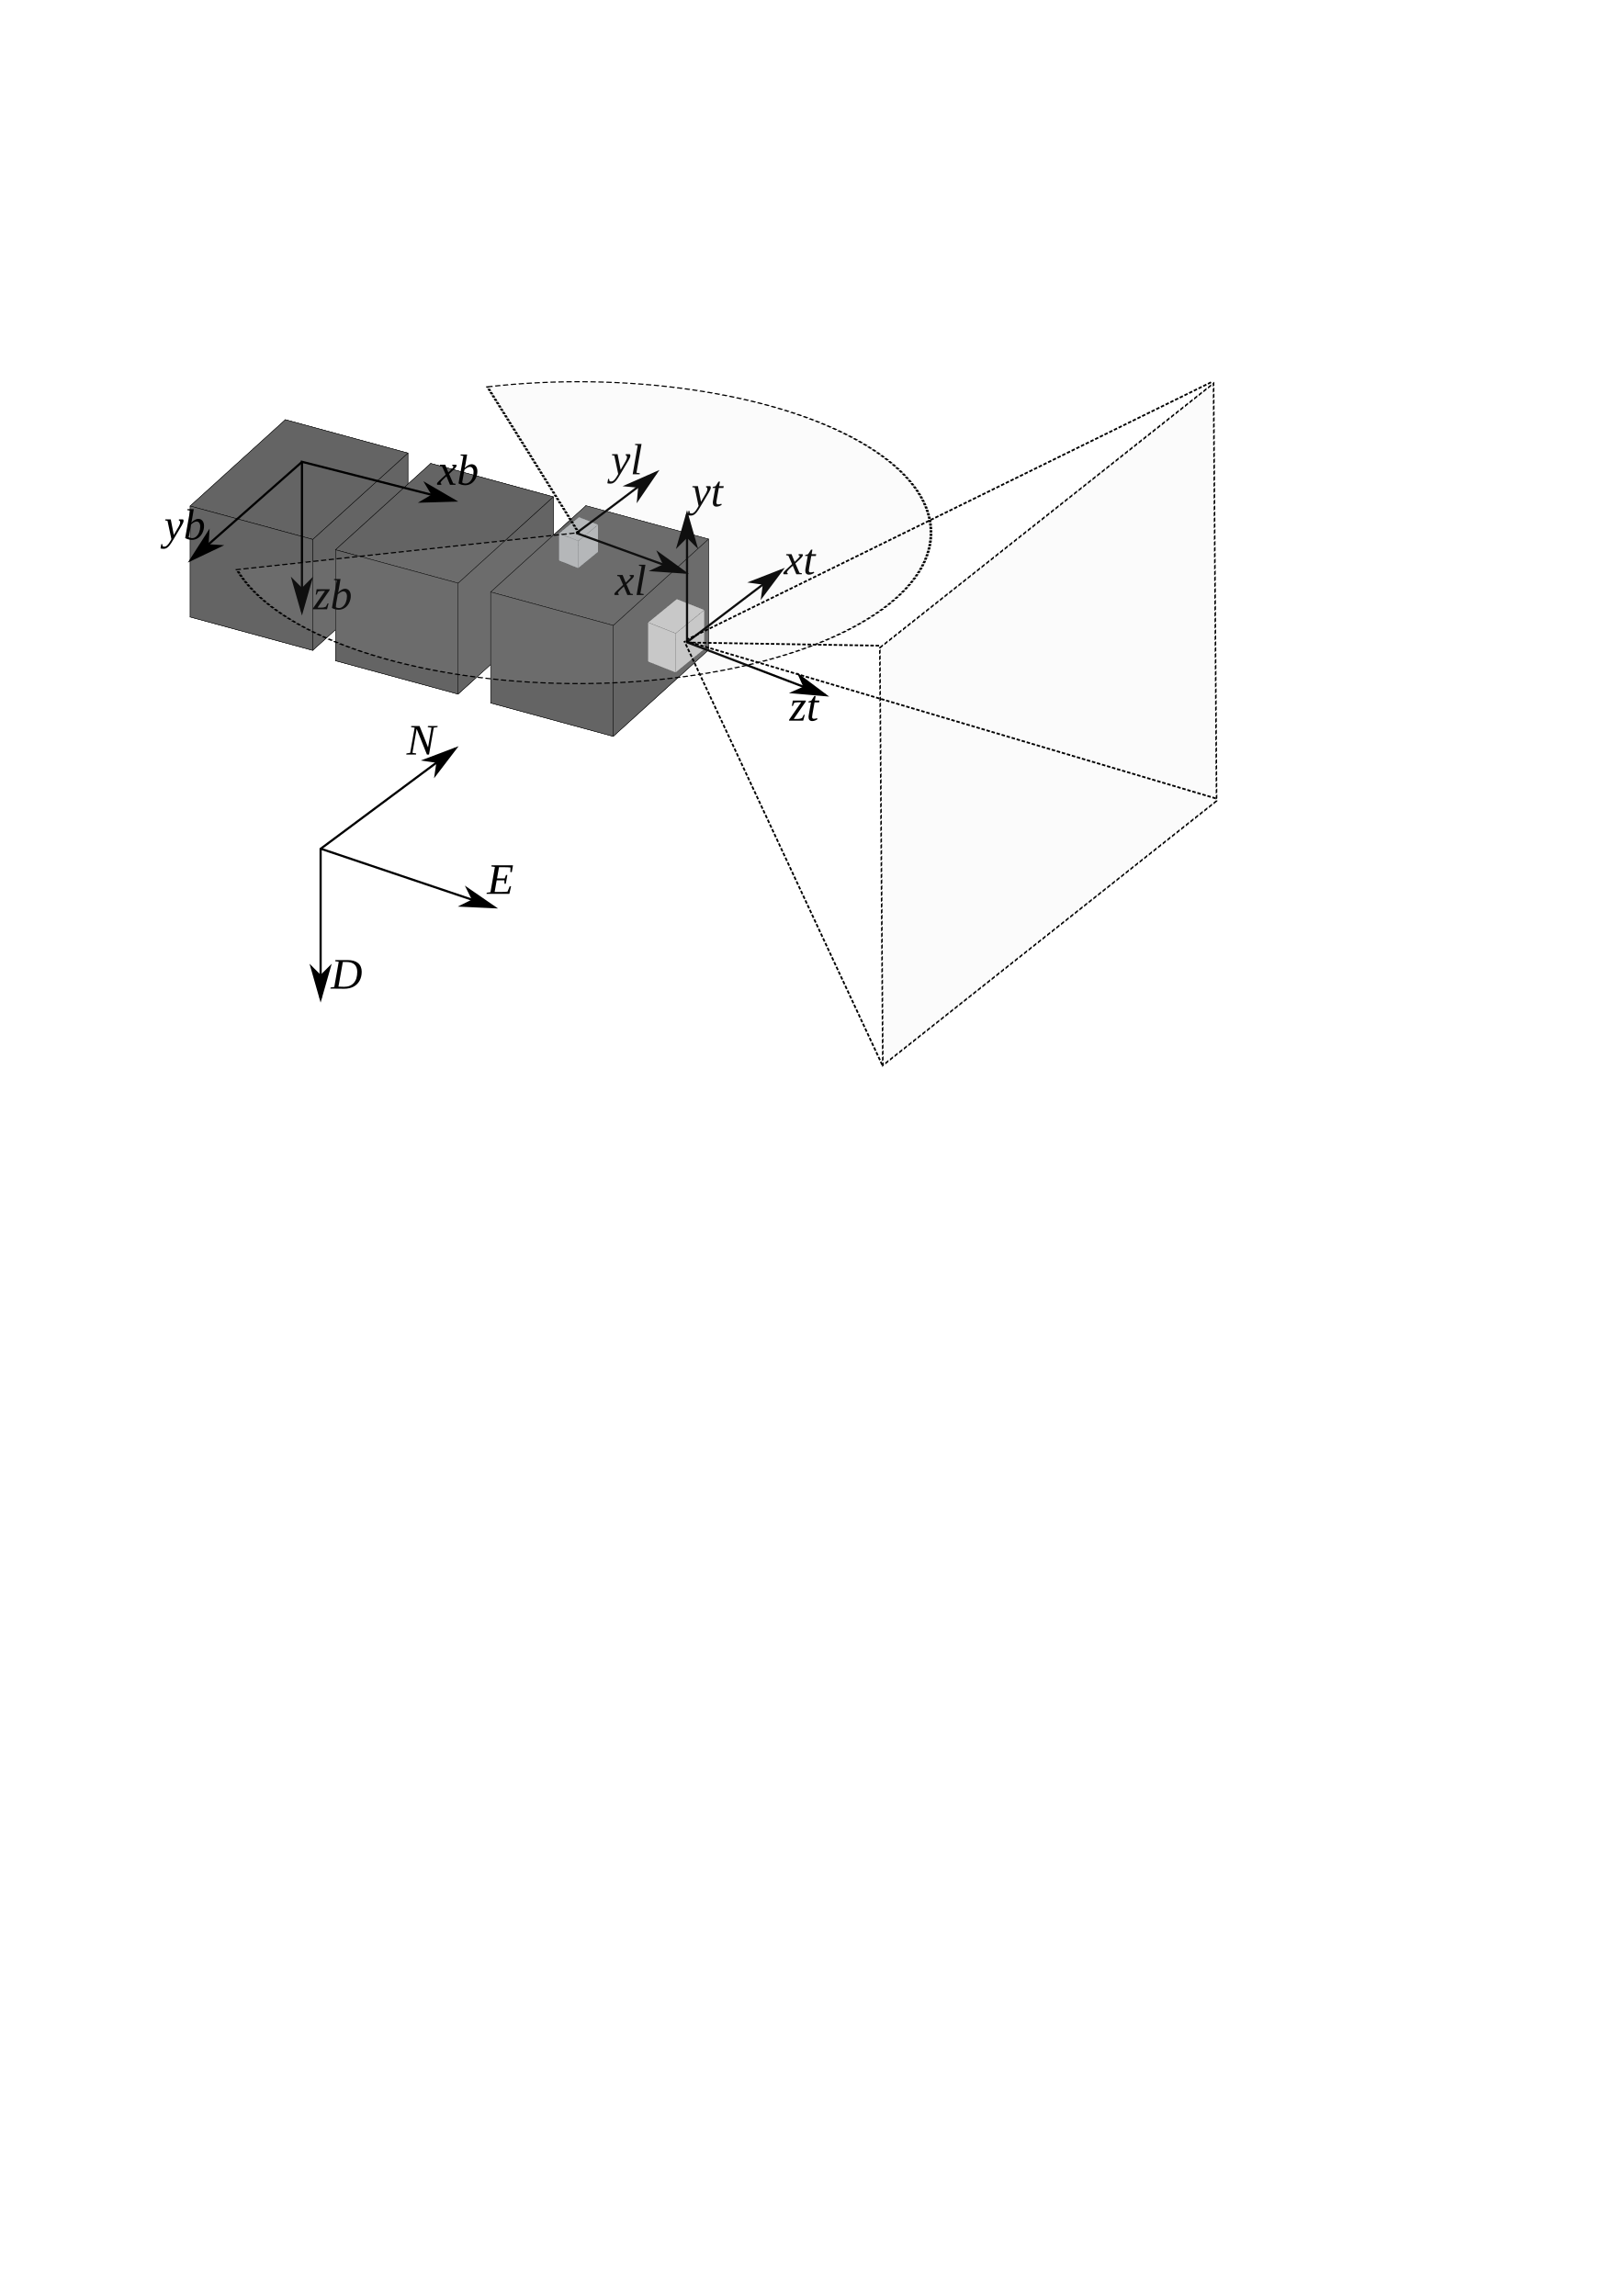
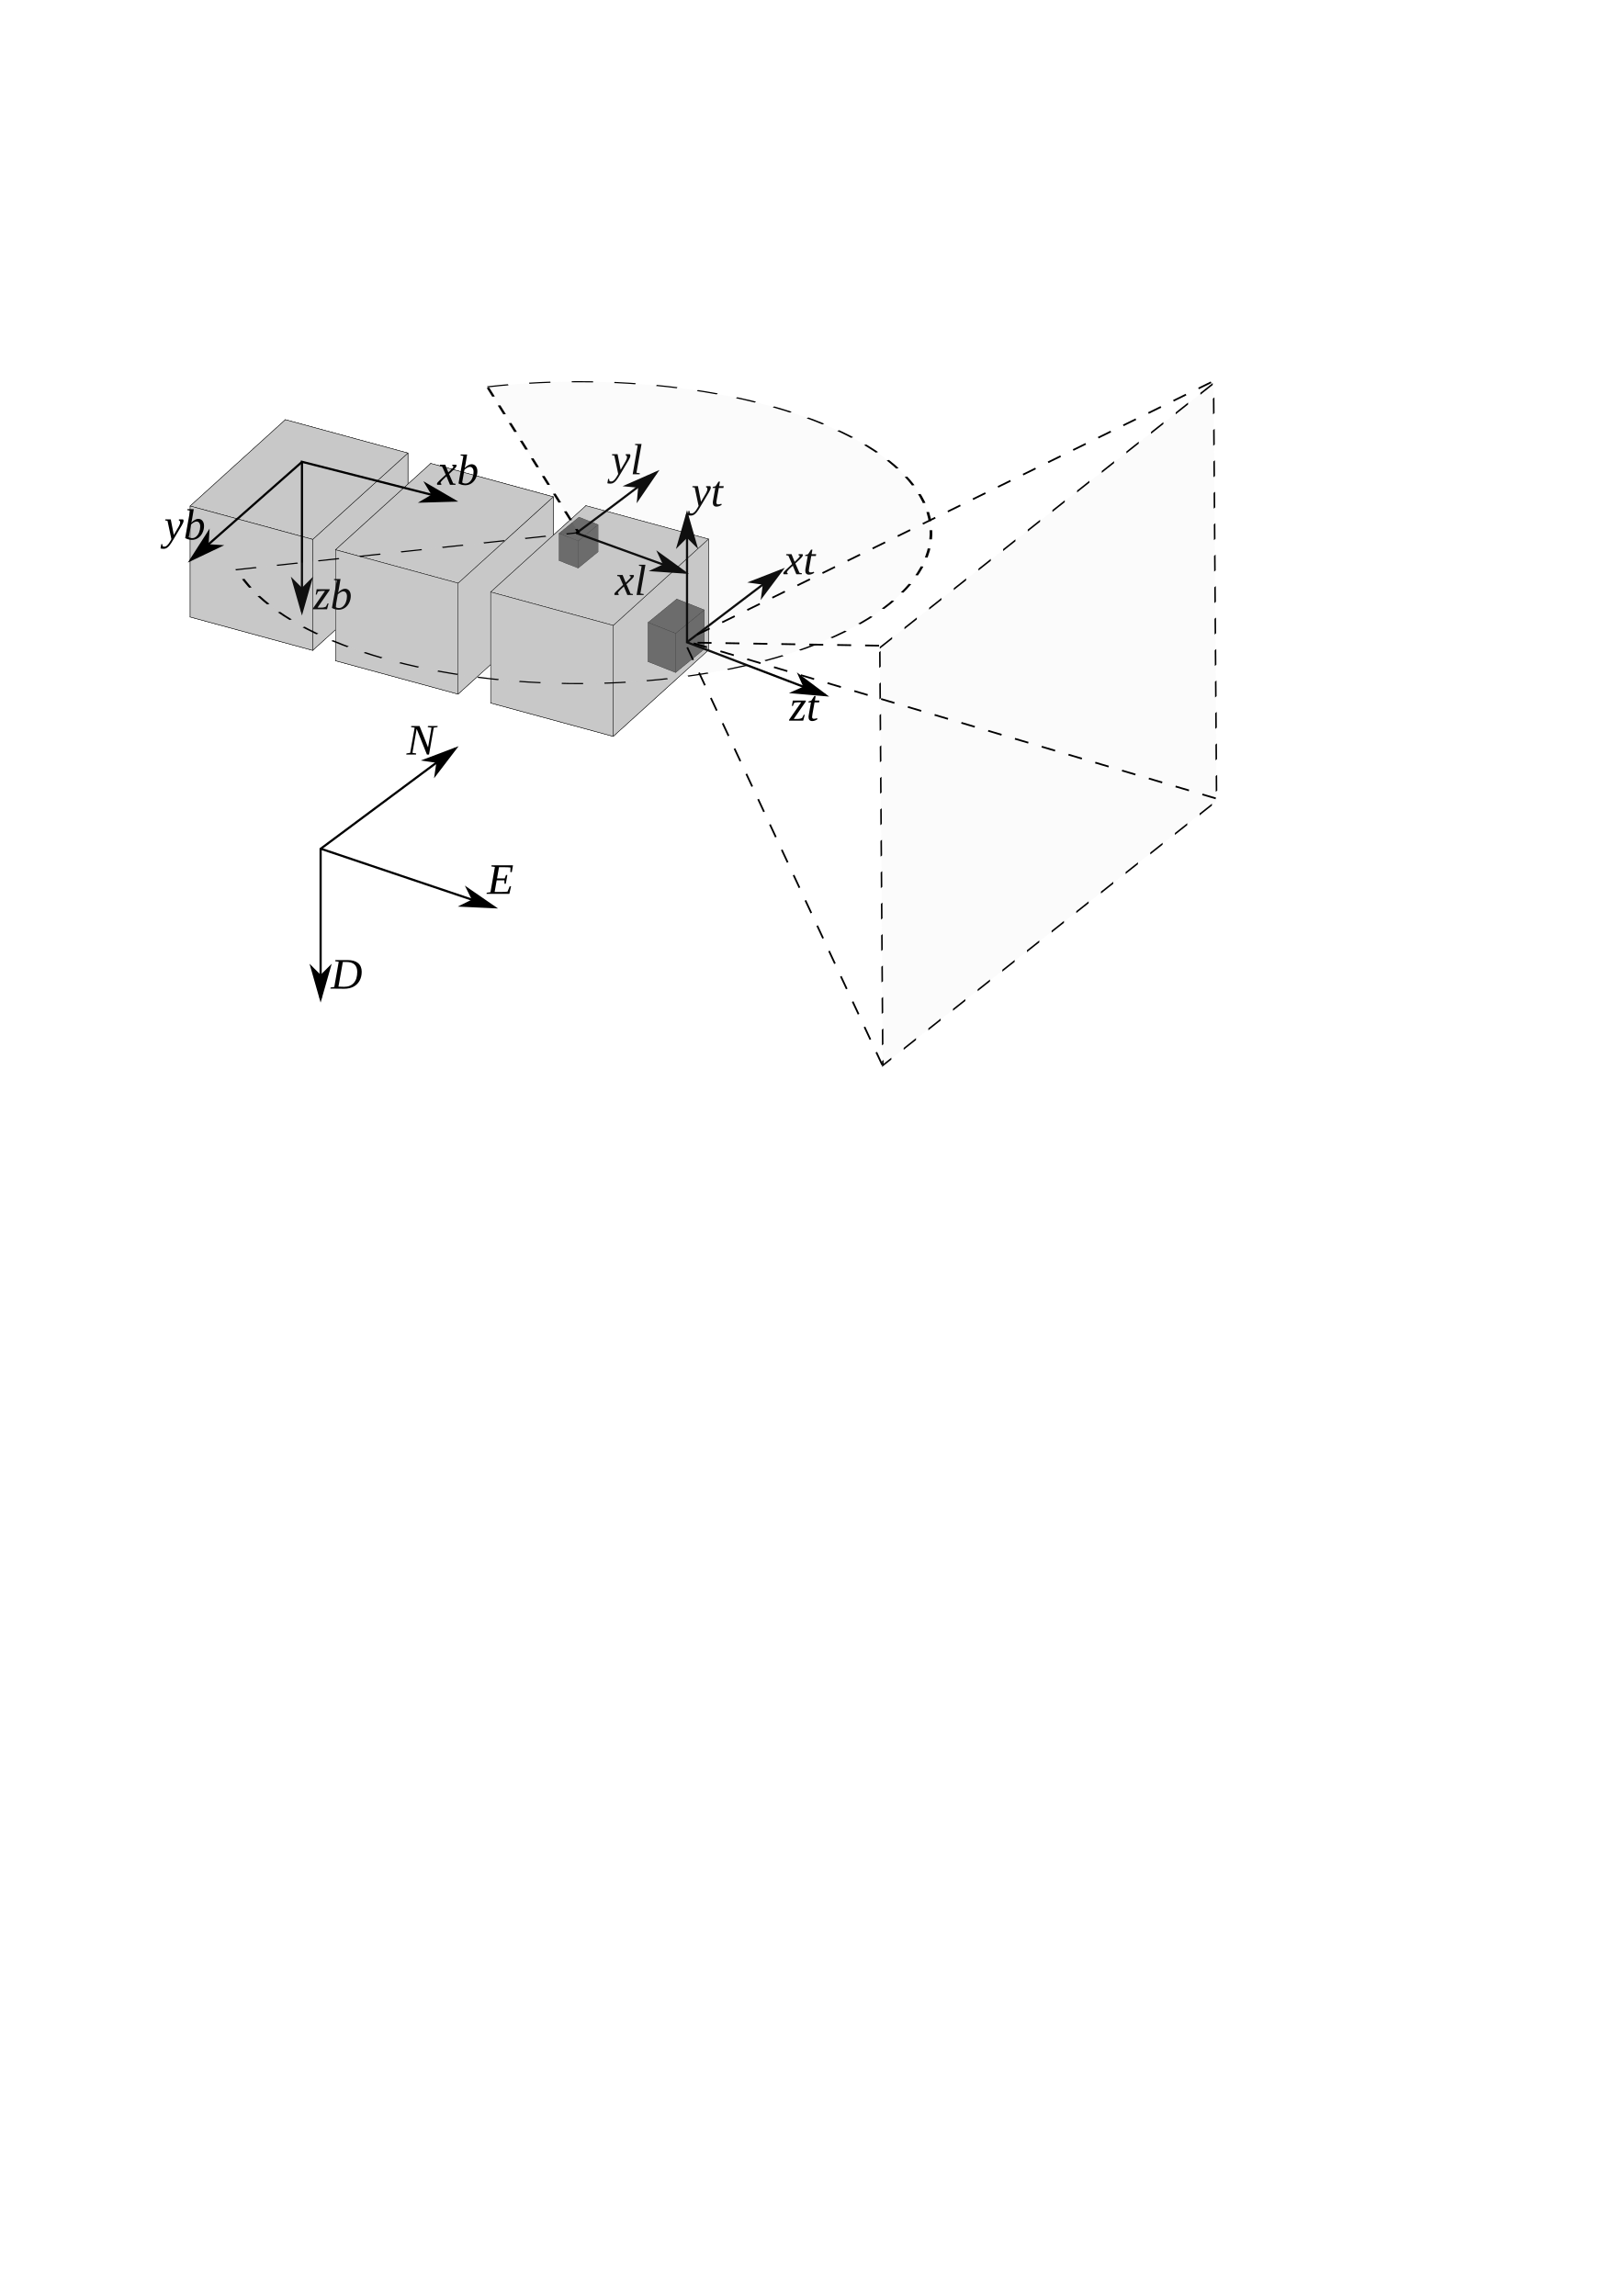
<svg xmlns="http://www.w3.org/2000/svg" width="744.094" height="1052.362" id="svg2" version="1.1">
  <defs id="defs4">
    <marker orient="auto" refY="0.0" refX="0.0" id="Arrow1Lstart" style="overflow:visible">
      <path id="path3850" d="M 0.0,0.0 L 5.0,-5.0 L -12.5,0.0 L 5.0,5.0 L 0.0,0.0 z " style="fill-rule:evenodd;stroke:#000000;stroke-width:1.0pt;marker-start:none" transform="scale(0.8) translate(12.5,0)" />
    </marker>
    <marker orient="auto" refY="0.0" refX="0.0" id="Arrow1Lend" style="overflow:visible;">
      <path id="path3853" d="M 0.0,0.0 L 5.0,-5.0 L -12.5,0.0 L 5.0,5.0 L 0.0,0.0 z " style="fill-rule:evenodd;stroke:#000000;stroke-width:1.0pt;marker-start:none;" transform="scale(0.8) rotate(180) translate(12.5,0)" />
    </marker>
    <marker orient="auto" refY="0" refX="0" id="Arrow1Lstart-9" style="overflow:visible">
      <path id="path3850-9" d="M 0,0 5,-5 -12.5,0 5,5 0,0 z" style="fill-rule:evenodd;stroke:#000000;stroke-width:1pt;marker-start:none" transform="matrix(0.8,0,0,0.8,10,0)" />
    </marker>
    <marker orient="auto" refY="0" refX="0" id="Arrow1Lend-8" style="overflow:visible">
      <path id="path3853-3" d="M 0,0 5,-5 -12.5,0 5,5 0,0 z" style="fill-rule:evenodd;stroke:#000000;stroke-width:1pt;marker-start:none" transform="matrix(-0.8,0,0,-0.8,-10,0)" />
    </marker>
    <marker orient="auto" refY="0" refX="0" id="marker5992" style="overflow:visible">
      <path id="path5994" d="M 0,0 5,-5 -12.5,0 5,5 0,0 z" style="fill-rule:evenodd;stroke:#000000;stroke-width:1pt;marker-start:none" transform="matrix(-0.8,0,0,-0.8,-10,0)" />
    </marker>
    <marker orient="auto" refY="0" refX="0" id="Arrow1Lend-2" style="overflow:visible">
      <path id="path3853-6" d="M 0,0 5,-5 -12.5,0 5,5 0,0 z" style="fill-rule:evenodd;stroke:#000000;stroke-width:1pt;marker-start:none" transform="matrix(-0.8,0,0,-0.8,-10,0)" />
    </marker>
    <marker orient="auto" refY="0" refX="0" id="Arrow1Lstart-2" style="overflow:visible">
      <path id="path3850-7" d="M 0,0 5,-5 -12.5,0 5,5 0,0 z" style="fill-rule:evenodd;stroke:#000000;stroke-width:1pt;marker-start:none" transform="matrix(0.8,0,0,0.8,10,0)" />
    </marker>
    <marker orient="auto" refY="0" refX="0" id="marker6135" style="overflow:visible">
      <path id="path6137" d="M 0,0 5,-5 -12.5,0 5,5 0,0 z" style="fill-rule:evenodd;stroke:#000000;stroke-width:1pt;marker-start:none" transform="matrix(-0.8,0,0,-0.8,-10,0)" />
    </marker>
  </defs>
  <g id="layer1" style="display:inline">
-     <g style="fill:#646464;fill-opacity:1;stroke:#000000;stroke-opacity:1" id="g3632">
-       <path id="path3640" style="fill:#646464;fill-opacity:1;fill-rule:evenodd;stroke:#000000;stroke-width:0.193;stroke-opacity:1" d="m 130.781,192.366 0,50.854 56.154,15.298 0,-50.854 z" />
-       <path id="path3642" style="fill:#646464;fill-opacity:1;fill-rule:evenodd;stroke:#000000;stroke-width:0.193;stroke-opacity:1" d="m 87.137,282.794 43.644,-39.574 56.154,15.298 -43.644,39.574 z" />
-       <path id="path3638" style="fill:#646464;fill-opacity:1;fill-rule:evenodd;stroke:#000000;stroke-width:0.193;stroke-opacity:1" d="m 87.137,231.94 43.644,-39.574 0,50.854 -43.644,39.574 z" />
-       <path id="path3644" style="fill:#646464;fill-opacity:1;fill-rule:evenodd;stroke:#000000;stroke-width:0.193;stroke-opacity:1" d="m 143.292,247.238 43.644,-39.574 0,50.854 -43.644,39.574 z" />
-       <path id="path3636" style="fill:#646464;fill-opacity:1;fill-rule:evenodd;stroke:#000000;stroke-width:0.193;stroke-opacity:1" d="m 87.137,231.94 43.644,-39.574 56.154,15.298 -43.644,39.574 z" />
-       <path id="path3634" style="fill:#646464;fill-opacity:1;fill-rule:evenodd;stroke:#000000;stroke-width:0.193;stroke-opacity:1" d="m 87.137,231.94 0,50.854 56.154,15.298 0,-50.854 z" />
+     <g style="fill:#c8c8c8;fill-opacity:1;stroke:#000000;stroke-opacity:1" id="g3632">
+       <path id="path3640" style="fill:#c8c8c8;fill-opacity:1;fill-rule:evenodd;stroke:#000000;stroke-width:0.193;stroke-opacity:1" d="m 130.781,192.366 0,50.854 56.154,15.298 0,-50.854 z" />
+       <path id="path3642" style="fill:#c8c8c8;fill-opacity:1;fill-rule:evenodd;stroke:#000000;stroke-width:0.193;stroke-opacity:1" d="m 87.137,282.794 43.644,-39.574 56.154,15.298 -43.644,39.574 z" />
+       <path id="path3638" style="fill:#c8c8c8;fill-opacity:1;fill-rule:evenodd;stroke:#000000;stroke-width:0.193;stroke-opacity:1" d="m 87.137,231.94 43.644,-39.574 0,50.854 -43.644,39.574 z" />
+       <path id="path3644" style="fill:#c8c8c8;fill-opacity:1;fill-rule:evenodd;stroke:#000000;stroke-width:0.193;stroke-opacity:1" d="m 143.292,247.238 43.644,-39.574 0,50.854 -43.644,39.574 z" />
+       <path id="path3636" style="fill:#c8c8c8;fill-opacity:1;fill-rule:evenodd;stroke:#000000;stroke-width:0.193;stroke-opacity:1" d="m 87.137,231.94 43.644,-39.574 56.154,15.298 -43.644,39.574 z" />
+       <path id="path3634" style="fill:#c8c8c8;fill-opacity:1;fill-rule:evenodd;stroke:#000000;stroke-width:0.193;stroke-opacity:1" d="m 87.137,231.94 0,50.854 56.154,15.298 0,-50.854 z" />
    </g>
-     <g style="fill:#646464;fill-opacity:1;stroke:#000000;stroke-opacity:1" id="g3632-8">
-       <path id="path3640-8" style="fill:#646464;fill-opacity:1;fill-rule:evenodd;stroke:#000000;stroke-width:0.193;stroke-opacity:1" d="m 197.398,212.417 0,50.854 56.154,15.298 0,-50.854 z" />
-       <path id="path3642-2" style="fill:#646464;fill-opacity:1;fill-rule:evenodd;stroke:#000000;stroke-width:0.193;stroke-opacity:1" d="m 153.754,302.845 43.644,-39.574 56.154,15.298 -43.644,39.574 z" />
-       <path id="path3638-7" style="fill:#646464;fill-opacity:1;fill-rule:evenodd;stroke:#000000;stroke-width:0.193;stroke-opacity:1" d="m 153.754,251.991 43.644,-39.574 0,50.854 -43.644,39.574 z" />
-       <path id="path3644-7" style="fill:#646464;fill-opacity:1;fill-rule:evenodd;stroke:#000000;stroke-width:0.193;stroke-opacity:1" d="m 209.909,267.289 43.644,-39.574 0,50.854 -43.644,39.574 z" />
-       <path id="path3636-1" style="fill:#646464;fill-opacity:1;fill-rule:evenodd;stroke:#000000;stroke-width:0.193;stroke-opacity:1" d="m 153.754,251.991 43.644,-39.574 56.154,15.298 -43.644,39.574 z" />
-       <path id="path3634-2" style="fill:#646464;fill-opacity:1;fill-rule:evenodd;stroke:#000000;stroke-width:0.193;stroke-opacity:1" d="m 153.754,251.991 0,50.854 56.154,15.298 0,-50.854 z" />
+     <g style="fill:#c8c8c8;fill-opacity:1;stroke:#000000;stroke-opacity:1" id="g3632-8">
+       <path id="path3640-8" style="fill:#c8c8c8;fill-opacity:1;fill-rule:evenodd;stroke:#000000;stroke-width:0.193;stroke-opacity:1" d="m 197.398,212.417 0,50.854 56.154,15.298 0,-50.854 z" />
+       <path id="path3642-2" style="fill:#c8c8c8;fill-opacity:1;fill-rule:evenodd;stroke:#000000;stroke-width:0.193;stroke-opacity:1" d="m 153.754,302.845 43.644,-39.574 56.154,15.298 -43.644,39.574 z" />
+       <path id="path3638-7" style="fill:#c8c8c8;fill-opacity:1;fill-rule:evenodd;stroke:#000000;stroke-width:0.193;stroke-opacity:1" d="m 153.754,251.991 43.644,-39.574 0,50.854 -43.644,39.574 z" />
+       <path id="path3644-7" style="fill:#c8c8c8;fill-opacity:1;fill-rule:evenodd;stroke:#000000;stroke-width:0.193;stroke-opacity:1" d="m 209.909,267.289 43.644,-39.574 0,50.854 -43.644,39.574 z" />
+       <path id="path3636-1" style="fill:#c8c8c8;fill-opacity:1;fill-rule:evenodd;stroke:#000000;stroke-width:0.193;stroke-opacity:1" d="m 153.754,251.991 43.644,-39.574 56.154,15.298 -43.644,39.574 z" />
+       <path id="path3634-2" style="fill:#c8c8c8;fill-opacity:1;fill-rule:evenodd;stroke:#000000;stroke-width:0.193;stroke-opacity:1" d="m 153.754,251.991 0,50.854 56.154,15.298 0,-50.854 z" />
    </g>
-     <g style="fill:#646464;fill-opacity:1;stroke:#000000;stroke-opacity:1" id="g3632-8-0">
-       <path id="path3640-8-4" style="fill:#646464;fill-opacity:1;fill-rule:evenodd;stroke:#000000;stroke-width:0.193;stroke-opacity:1" d="m 268.506,231.784 0,50.854 56.154,15.298 0,-50.854 z" />
-       <path id="path3642-2-9" style="fill:#646464;fill-opacity:1;fill-rule:evenodd;stroke:#000000;stroke-width:0.193;stroke-opacity:1" d="m 224.862,322.211 43.644,-39.574 56.154,15.298 -43.644,39.574 z" />
-       <path id="path3638-7-4" style="fill:#646464;fill-opacity:1;fill-rule:evenodd;stroke:#000000;stroke-width:0.193;stroke-opacity:1" d="m 224.862,271.357 43.644,-39.574 0,50.854 -43.644,39.574 z" />
-       <path id="path3644-7-6" style="fill:#646464;fill-opacity:1;fill-rule:evenodd;stroke:#000000;stroke-width:0.193;stroke-opacity:1" d="m 281.017,286.655 43.644,-39.574 0,50.854 -43.644,39.574 z" />
-       <path id="path3636-1-0" style="fill:#646464;fill-opacity:1;fill-rule:evenodd;stroke:#000000;stroke-width:0.193;stroke-opacity:1" d="m 224.862,271.357 43.644,-39.574 56.154,15.298 -43.644,39.574 z" />
-       <path id="path3634-2-3" style="fill:#646464;fill-opacity:1;fill-rule:evenodd;stroke:#000000;stroke-width:0.193;stroke-opacity:1" d="m 224.862,271.357 0,50.854 56.154,15.298 0,-50.854 z" />
+     <g style="fill:#c8c8c8;fill-opacity:1;stroke:#000000;stroke-opacity:1" id="g3632-8-0">
+       <path id="path3640-8-4" style="fill:#c8c8c8;fill-opacity:1;fill-rule:evenodd;stroke:#000000;stroke-width:0.193;stroke-opacity:1" d="m 268.506,231.784 0,50.854 56.154,15.298 0,-50.854 z" />
+       <path id="path3642-2-9" style="fill:#c8c8c8;fill-opacity:1;fill-rule:evenodd;stroke:#000000;stroke-width:0.193;stroke-opacity:1" d="m 224.862,322.211 43.644,-39.574 56.154,15.298 -43.644,39.574 z" />
+       <path id="path3638-7-4" style="fill:#c8c8c8;fill-opacity:1;fill-rule:evenodd;stroke:#000000;stroke-width:0.193;stroke-opacity:1" d="m 224.862,271.357 43.644,-39.574 0,50.854 -43.644,39.574 z" />
+       <path id="path3644-7-6" style="fill:#c8c8c8;fill-opacity:1;fill-rule:evenodd;stroke:#000000;stroke-width:0.193;stroke-opacity:1" d="m 281.017,286.655 43.644,-39.574 0,50.854 -43.644,39.574 z" />
+       <path id="path3636-1-0" style="fill:#c8c8c8;fill-opacity:1;fill-rule:evenodd;stroke:#000000;stroke-width:0.193;stroke-opacity:1" d="m 224.862,271.357 43.644,-39.574 56.154,15.298 -43.644,39.574 z" />
+       <path id="path3634-2-3" style="fill:#c8c8c8;fill-opacity:1;fill-rule:evenodd;stroke:#000000;stroke-width:0.193;stroke-opacity:1" d="m 224.862,271.357 0,50.854 56.154,15.298 0,-50.854 z" />
    </g>
-     <g style="fill:#c8c8c8;fill-opacity:1;stroke:#000000;stroke-opacity:1" id="g3632-8-0-2">
-       <path id="path3640-8-4-4" style="fill:#c8c8c8;fill-opacity:1;fill-rule:evenodd;stroke:#000000;stroke-width:0.054;stroke-opacity:1" d="m 310.14,274.554 0,17.949 12.621,4.997 0,-17.949 z" />
-       <path id="path3642-2-9-5" style="fill:#c8c8c8;fill-opacity:1;fill-rule:evenodd;stroke:#000000;stroke-width:0.054;stroke-opacity:1" d="m 296.986,303.261 13.154,-10.759 12.621,4.997 -13.154,10.759 z" />
-       <path id="path3638-7-4-8" style="fill:#c8c8c8;fill-opacity:1;fill-rule:evenodd;stroke:#000000;stroke-width:0.054;stroke-opacity:1" d="m 296.986,285.312 13.154,-10.759 0,17.949 -13.154,10.759 z" />
-       <path id="path3644-7-6-8" style="fill:#c8c8c8;fill-opacity:1;fill-rule:evenodd;stroke:#000000;stroke-width:0.054;stroke-opacity:1" d="m 309.607,290.309 13.154,-10.759 0,17.949 -13.154,10.759 z" />
-       <path id="path3636-1-0-1" style="fill:#c8c8c8;fill-opacity:1;fill-rule:evenodd;stroke:#000000;stroke-width:0.054;stroke-opacity:1" d="m 296.986,285.312 13.154,-10.759 12.621,4.997 -13.154,10.759 z" />
-       <path id="path3634-2-3-2" style="fill:#c8c8c8;fill-opacity:1;fill-rule:evenodd;stroke:#000000;stroke-width:0.054;stroke-opacity:1" d="m 296.986,285.312 0,17.949 12.621,4.997 0,-17.949 z" />
+     <g style="fill:#646464;fill-opacity:1;stroke:#000000;stroke-opacity:1" id="g3632-8-0-2">
+       <path id="path3640-8-4-4" style="fill:#646464;fill-opacity:1;fill-rule:evenodd;stroke:#000000;stroke-width:0.054;stroke-opacity:1" d="m 310.14,274.554 0,17.949 12.621,4.997 0,-17.949 z" />
+       <path id="path3642-2-9-5" style="fill:#646464;fill-opacity:1;fill-rule:evenodd;stroke:#000000;stroke-width:0.054;stroke-opacity:1" d="m 296.986,303.261 13.154,-10.759 12.621,4.997 -13.154,10.759 z" />
+       <path id="path3638-7-4-8" style="fill:#646464;fill-opacity:1;fill-rule:evenodd;stroke:#000000;stroke-width:0.054;stroke-opacity:1" d="m 296.986,285.312 13.154,-10.759 0,17.949 -13.154,10.759 z" />
+       <path id="path3644-7-6-8" style="fill:#646464;fill-opacity:1;fill-rule:evenodd;stroke:#000000;stroke-width:0.054;stroke-opacity:1" d="m 309.607,290.309 13.154,-10.759 0,17.949 -13.154,10.759 z" />
+       <path id="path3636-1-0-1" style="fill:#646464;fill-opacity:1;fill-rule:evenodd;stroke:#000000;stroke-width:0.054;stroke-opacity:1" d="m 296.986,285.312 13.154,-10.759 12.621,4.997 -13.154,10.759 z" />
+       <path id="path3634-2-3-2" style="fill:#646464;fill-opacity:1;fill-rule:evenodd;stroke:#000000;stroke-width:0.054;stroke-opacity:1" d="m 296.986,285.312 0,17.949 12.621,4.997 0,-17.949 z" />
    </g>
-     <g style="fill:#b3b6b8;fill-opacity:1;stroke:#000000;stroke-opacity:1" id="g3632-8-0-2-4">
-       <path id="path3640-8-4-4-9" style="fill:#b3b6b8;fill-opacity:1;fill-rule:evenodd;stroke:#000000;stroke-width:0.037;stroke-opacity:1" d="m 265.329,237.005 0,12.462 8.763,3.469 0,-12.462 z" />
-       <path id="path3642-2-9-5-8" style="fill:#b3b6b8;fill-opacity:1;fill-rule:evenodd;stroke:#000000;stroke-width:0.037;stroke-opacity:1" d="m 256.196,256.936 9.133,-7.47 8.763,3.469 -9.133,7.47 z" />
-       <path id="path3638-7-4-8-2" style="fill:#b3b6b8;fill-opacity:1;fill-rule:evenodd;stroke:#000000;stroke-width:0.037;stroke-opacity:1" d="m 256.196,244.475 9.133,-7.47 0,12.462 -9.133,7.47 z" />
-       <path id="path3644-7-6-8-4" style="fill:#b3b6b8;fill-opacity:1;fill-rule:evenodd;stroke:#000000;stroke-width:0.037;stroke-opacity:1" d="m 264.959,247.944 9.133,-7.47 0,12.462 -9.133,7.47 z" />
-       <path id="path3636-1-0-1-5" style="fill:#b3b6b8;fill-opacity:1;fill-rule:evenodd;stroke:#000000;stroke-width:0.037;stroke-opacity:1" d="m 256.196,244.475 9.133,-7.47 8.763,3.469 -9.133,7.47 z" />
-       <path id="path3634-2-3-2-2" style="fill:#b3b6b8;fill-opacity:1;fill-rule:evenodd;stroke:#000000;stroke-width:0.037;stroke-opacity:1" d="m 256.196,244.475 0,12.462 8.763,3.469 0,-12.462 z" />
+     <g style="fill:#646464;fill-opacity:1;stroke:#000000;stroke-opacity:1" id="g3632-8-0-2-4">
+       <path id="path3640-8-4-4-9" style="fill:#646464;fill-opacity:1;fill-rule:evenodd;stroke:#000000;stroke-width:0.037;stroke-opacity:1" d="m 265.329,237.005 0,12.462 8.763,3.469 0,-12.462 z" />
+       <path id="path3642-2-9-5-8" style="fill:#646464;fill-opacity:1;fill-rule:evenodd;stroke:#000000;stroke-width:0.037;stroke-opacity:1" d="m 256.196,256.936 9.133,-7.47 8.763,3.469 -9.133,7.47 z" />
+       <path id="path3638-7-4-8-2" style="fill:#646464;fill-opacity:1;fill-rule:evenodd;stroke:#000000;stroke-width:0.037;stroke-opacity:1" d="m 256.196,244.475 9.133,-7.47 0,12.462 -9.133,7.47 z" />
+       <path id="path3644-7-6-8-4" style="fill:#646464;fill-opacity:1;fill-rule:evenodd;stroke:#000000;stroke-width:0.037;stroke-opacity:1" d="m 264.959,247.944 9.133,-7.47 0,12.462 -9.133,7.47 z" />
+       <path id="path3636-1-0-1-5" style="fill:#646464;fill-opacity:1;fill-rule:evenodd;stroke:#000000;stroke-width:0.037;stroke-opacity:1" d="m 256.196,244.475 9.133,-7.47 8.763,3.469 -9.133,7.47 z" />
+       <path id="path3634-2-3-2-2" style="fill:#646464;fill-opacity:1;fill-rule:evenodd;stroke:#000000;stroke-width:0.037;stroke-opacity:1" d="m 256.196,244.475 0,12.462 8.763,3.469 0,-12.462 z" />
    </g>
  </g>
  <g id="layer3" style="display:inline">
    <g style="display:inline" id="g5959" transform="translate(-70.71429,-46.42857)">
      <path id="path3843" d="m 385.563,282.203 c 0,58.617 0,58.617 0,58.617 l 63.325,24.19" style="fill:none;stroke:#000000;stroke-width:1.002px;stroke-linecap:butt;stroke-linejoin:miter;stroke-opacity:1;marker-start:url(#Arrow1Lstart);marker-end:url(#Arrow1Lend)" />
      <path id="path3845" d="m 385.5,340.785 43.333,-32.917" style="fill:none;stroke:#000000;stroke-width:1px;stroke-linecap:butt;stroke-linejoin:miter;stroke-opacity:1;marker-start:none;marker-mid:none;marker-end:url(#Arrow1Lend)" />
      <text xml:space="preserve" style="font-size:20px;font-style:italic;font-variant:normal;font-weight:normal;font-stretch:normal;text-align:start;line-height:125%;writing-mode:lr-tb;text-anchor:start;fill:#000000;fill-opacity:1;stroke:none;font-family:Times New Roman;-inkscape-font-specification:Times New Roman Italic" x="432.507" y="376.72" id="text5225">
        <tspan id="tspan5227" x="432.507" y="376.72">zt</tspan>
      </text>
      <text xml:space="preserve" style="font-size:20px;font-style:italic;font-variant:normal;font-weight:normal;font-stretch:normal;text-align:start;line-height:125%;writing-mode:lr-tb;text-anchor:start;fill:#000000;fill-opacity:1;stroke:none;font-family:Times New Roman;-inkscape-font-specification:Times New Roman Italic" x="429.921" y="309.617" id="text5229">
        <tspan id="tspan5231" x="429.921" y="309.617">xt</tspan>
      </text>
      <text xml:space="preserve" style="font-size:20px;font-style:italic;font-variant:normal;font-weight:normal;font-stretch:normal;text-align:start;line-height:125%;writing-mode:lr-tb;text-anchor:start;fill:#000000;fill-opacity:1;stroke:none;font-family:Times New Roman;-inkscape-font-specification:Times New Roman Italic" x="387.545" y="278.435" id="text5233">
        <tspan id="tspan5235" x="387.545" y="278.435">yt</tspan>
      </text>
    </g>
    <g style="display:inline" id="g5969" transform="translate(0,0.7142857)">
      <path id="path5360" d="m 300.714,215.934 c -6.142,5.101 -36.953,28.024 -36.607,27.679 l 49.791,18.062" style="fill:none;stroke:#000000;stroke-width:1px;stroke-linecap:butt;stroke-linejoin:miter;stroke-opacity:1;marker-start:url(#Arrow1Lstart);marker-end:url(#Arrow1Lend)" />
      <text id="text5930" y="272.005" x="281.786" style="font-size:20px;font-style:italic;font-variant:normal;font-weight:normal;font-stretch:normal;text-align:start;line-height:125%;writing-mode:lr-tb;text-anchor:start;fill:#000000;fill-opacity:1;stroke:none;font-family:Times New Roman;-inkscape-font-specification:Times New Roman Italic" xml:space="preserve">
        <tspan y="272.005" x="281.786" id="tspan5932">xl</tspan>
      </text>
      <text id="text5934" y="216.648" x="280" style="font-size:20px;font-style:italic;font-variant:normal;font-weight:normal;font-stretch:normal;text-align:start;line-height:125%;writing-mode:lr-tb;text-anchor:start;fill:#000000;fill-opacity:1;stroke:none;font-family:Times New Roman;-inkscape-font-specification:Times New Roman Italic" xml:space="preserve">
        <tspan y="216.648" x="280" id="tspan5936">yl</tspan>
      </text>
    </g>
    <g id="g6109">
      <path id="path3845-9" d="M 138.493,211.618 87.541,256.558" style="fill:none;stroke:#000000;stroke-width:1px;stroke-linecap:butt;stroke-linejoin:miter;stroke-opacity:1;marker-start:none;marker-mid:none;marker-end:url(#Arrow1Lend)" />
      <path id="path3843-6" d="m 138.378,280.179 c 0,-68.525 0,-68.525 0,-68.525 l 69.753,17.761" style="fill:none;stroke:#000000;stroke-width:1.002px;stroke-linecap:butt;stroke-linejoin:miter;stroke-opacity:1;marker-start:url(#Arrow1Lstart);marker-end:url(#Arrow1Lend)" />
      <text xml:space="preserve" style="font-size:20px;font-style:italic;font-variant:normal;font-weight:normal;font-stretch:normal;text-align:start;line-height:125%;writing-mode:lr-tb;text-anchor:start;fill:#000000;fill-opacity:1;stroke:none;font-family:Times New Roman;-inkscape-font-specification:Times New Roman Italic" x="200.501" y="222.196" id="text5225-8">
        <tspan id="tspan5227-6" x="200.501" y="222.196">xb</tspan>
      </text>
      <text xml:space="preserve" style="font-size:20px;font-style:italic;font-variant:normal;font-weight:normal;font-stretch:normal;text-align:start;line-height:125%;writing-mode:lr-tb;text-anchor:start;fill:#000000;fill-opacity:1;stroke:none;font-family:Times New Roman;-inkscape-font-specification:Times New Roman Italic" x="75.236" y="247.235" id="text5229-6">
        <tspan id="tspan5231-2" x="75.236" y="247.235">yb</tspan>
      </text>
      <text xml:space="preserve" style="font-size:20px;font-style:italic;font-variant:normal;font-weight:normal;font-stretch:normal;text-align:start;line-height:125%;writing-mode:lr-tb;text-anchor:start;fill:#000000;fill-opacity:1;stroke:none;font-family:Times New Roman;-inkscape-font-specification:Times New Roman Italic" x="143.574" y="279.268" id="text5233-3">
        <tspan id="tspan5235-8" x="143.574" y="279.268">zb</tspan>
      </text>
    </g>
    <g id="g6193" transform="translate(-100.3184,297.8659)">
      <path id="path3845-9-7" d="m 247.363,91.155 79.357,26.757" style="fill:none;stroke:#000000;stroke-width:1px;stroke-linecap:butt;stroke-linejoin:miter;stroke-opacity:1;marker-start:none;marker-mid:none;marker-end:url(#Arrow1Lend)" />
      <path id="path3843-6-8" d="m 247.248,159.716 c 0,-68.525 0,-68.525 0,-68.525 L 308.92,45.313" style="fill:none;stroke:#000000;stroke-width:1.002px;stroke-linecap:butt;stroke-linejoin:miter;stroke-opacity:1;marker-start:url(#Arrow1Lstart);marker-end:url(#Arrow1Lend)" />
      <text xml:space="preserve" style="font-size:20px;font-style:italic;font-variant:normal;font-weight:normal;font-stretch:normal;text-align:start;line-height:125%;writing-mode:lr-tb;text-anchor:start;fill:#000000;fill-opacity:1;stroke:none;font-family:Times New Roman;-inkscape-font-specification:Times New Roman Italic" x="323.513" y="111.835" id="text5225-8-2">
        <tspan id="tspan5227-6-7" x="323.513" y="111.835">E</tspan>
      </text>
      <text xml:space="preserve" style="font-size:20px;font-style:italic;font-variant:normal;font-weight:normal;font-stretch:normal;text-align:start;line-height:125%;writing-mode:lr-tb;text-anchor:start;fill:#000000;fill-opacity:1;stroke:none;font-family:Times New Roman;-inkscape-font-specification:Times New Roman Italic" x="286.636" y="47.981" id="text5229-6-8">
        <tspan id="tspan5231-2-0" x="286.636" y="47.981">N</tspan>
      </text>
      <text xml:space="preserve" style="font-size:20px;font-style:italic;font-variant:normal;font-weight:normal;font-stretch:normal;text-align:start;line-height:125%;writing-mode:lr-tb;text-anchor:start;fill:#000000;fill-opacity:1;stroke:none;font-family:Times New Roman;-inkscape-font-specification:Times New Roman Italic" x="251.939" y="155.27" id="text5233-3-2">
        <tspan id="tspan5235-8-0" x="251.939" y="155.27">D</tspan>
      </text>
    </g>
  </g>
  <g id="layer2" style="display:inline">
-     <path style="fill:#c8c8c8;fill-opacity:0.075;stroke:#000000;stroke-width:0.422;stroke-miterlimit:4;stroke-opacity:1;stroke-dasharray:0.843, 0.422;stroke-dashoffset:0" id="path5944" d="M 390.714,431.648 A 55.714,55.714 0 1 1 335.785,375.939 L 335,431.648 z" transform="matrix(-0.749935,-1.199429,2.800187,-0.3212264,-692.3069,784.6028)" />
-     <rect style="fill:#c8c8c8;fill-opacity:0.075;stroke:#000000;stroke-width:0.901;stroke-miterlimit:4;stroke-opacity:1;stroke-dasharray:1.802, 0.901;stroke-dashoffset:0" id="rect5946" width="195.141" height="191.418" x="508.778" y="612.89" transform="matrix(0.7837667,-0.6210554,0.00722775,0.9999739,0,0)" />
-     <path style="fill:none;stroke:#000000;stroke-width:0.8;stroke-linecap:butt;stroke-linejoin:miter;stroke-miterlimit:4;stroke-opacity:1;stroke-dasharray:1.6, 0.8;stroke-dashoffset:0" d="m 402.857,295.934 -87.143,-1.429" id="path5951" />
-     <path style="fill:none;stroke:#000000;stroke-width:0.8;stroke-linecap:butt;stroke-linejoin:miter;stroke-miterlimit:4;stroke-opacity:1;stroke-dasharray:1.6, 0.8;stroke-dashoffset:0" d="M 404.286,488.076 313.571,293.791" id="path5953" />
-     <path style="fill:none;stroke:#000000;stroke-width:0.8;stroke-linecap:butt;stroke-linejoin:miter;stroke-miterlimit:4;stroke-opacity:1;stroke-dasharray:1.6, 0.8;stroke-dashoffset:0" d="M 557.143,365.934 314.286,293.791" id="path5955" />
-     <path style="fill:none;stroke:#000000;stroke-width:0.8;stroke-linecap:butt;stroke-linejoin:miter;stroke-miterlimit:4;stroke-opacity:1;stroke-dasharray:1.6, 0.8;stroke-dashoffset:0" d="M 555,175.219 315,293.076" id="path5957" />
+     <path style="fill:#c8c8c8;fill-opacity:0.075;stroke:#000000;stroke-width:0.422;stroke-miterlimit:4;stroke-opacity:1;stroke-dasharray:3.373, 3.373;stroke-dashoffset:0" id="path5944" d="M 390.714,431.648 A 55.714,55.714 0 1 1 335.785,375.939 L 335,431.648 z" transform="matrix(-0.749935,-1.199429,2.800187,-0.3212264,-692.3069,784.6028)" />
+     <rect style="fill:#c8c8c8;fill-opacity:0.075;stroke:#000000;stroke-width:0.901;stroke-miterlimit:4;stroke-opacity:1;stroke-dasharray:7.209, 7.209;stroke-dashoffset:0" id="rect5946" width="195.141" height="191.418" x="508.778" y="612.89" transform="matrix(0.7837667,-0.6210554,0.00722775,0.9999739,0,0)" />
+     <path style="fill:none;stroke:#000000;stroke-width:0.8;stroke-linecap:butt;stroke-linejoin:miter;stroke-miterlimit:4;stroke-opacity:1;stroke-dasharray:6.4, 6.4;stroke-dashoffset:0" d="m 402.857,295.934 -87.143,-1.429" id="path5951" />
+     <path style="fill:none;stroke:#000000;stroke-width:0.8;stroke-linecap:butt;stroke-linejoin:miter;stroke-miterlimit:4;stroke-opacity:1;stroke-dasharray:6.4, 6.4;stroke-dashoffset:0" d="M 404.286,488.076 313.571,293.791" id="path5953" />
+     <path style="fill:none;stroke:#000000;stroke-width:0.8;stroke-linecap:butt;stroke-linejoin:miter;stroke-miterlimit:4;stroke-opacity:1;stroke-dasharray:6.4, 6.4;stroke-dashoffset:0" d="M 557.143,365.934 314.286,293.791" id="path5955" />
+     <path style="fill:none;stroke:#000000;stroke-width:0.8;stroke-linecap:butt;stroke-linejoin:miter;stroke-miterlimit:4;stroke-opacity:1;stroke-dasharray:6.4, 6.4;stroke-dashoffset:0" d="M 555,175.219 315,293.076" id="path5957" />
  </g>
</svg>
